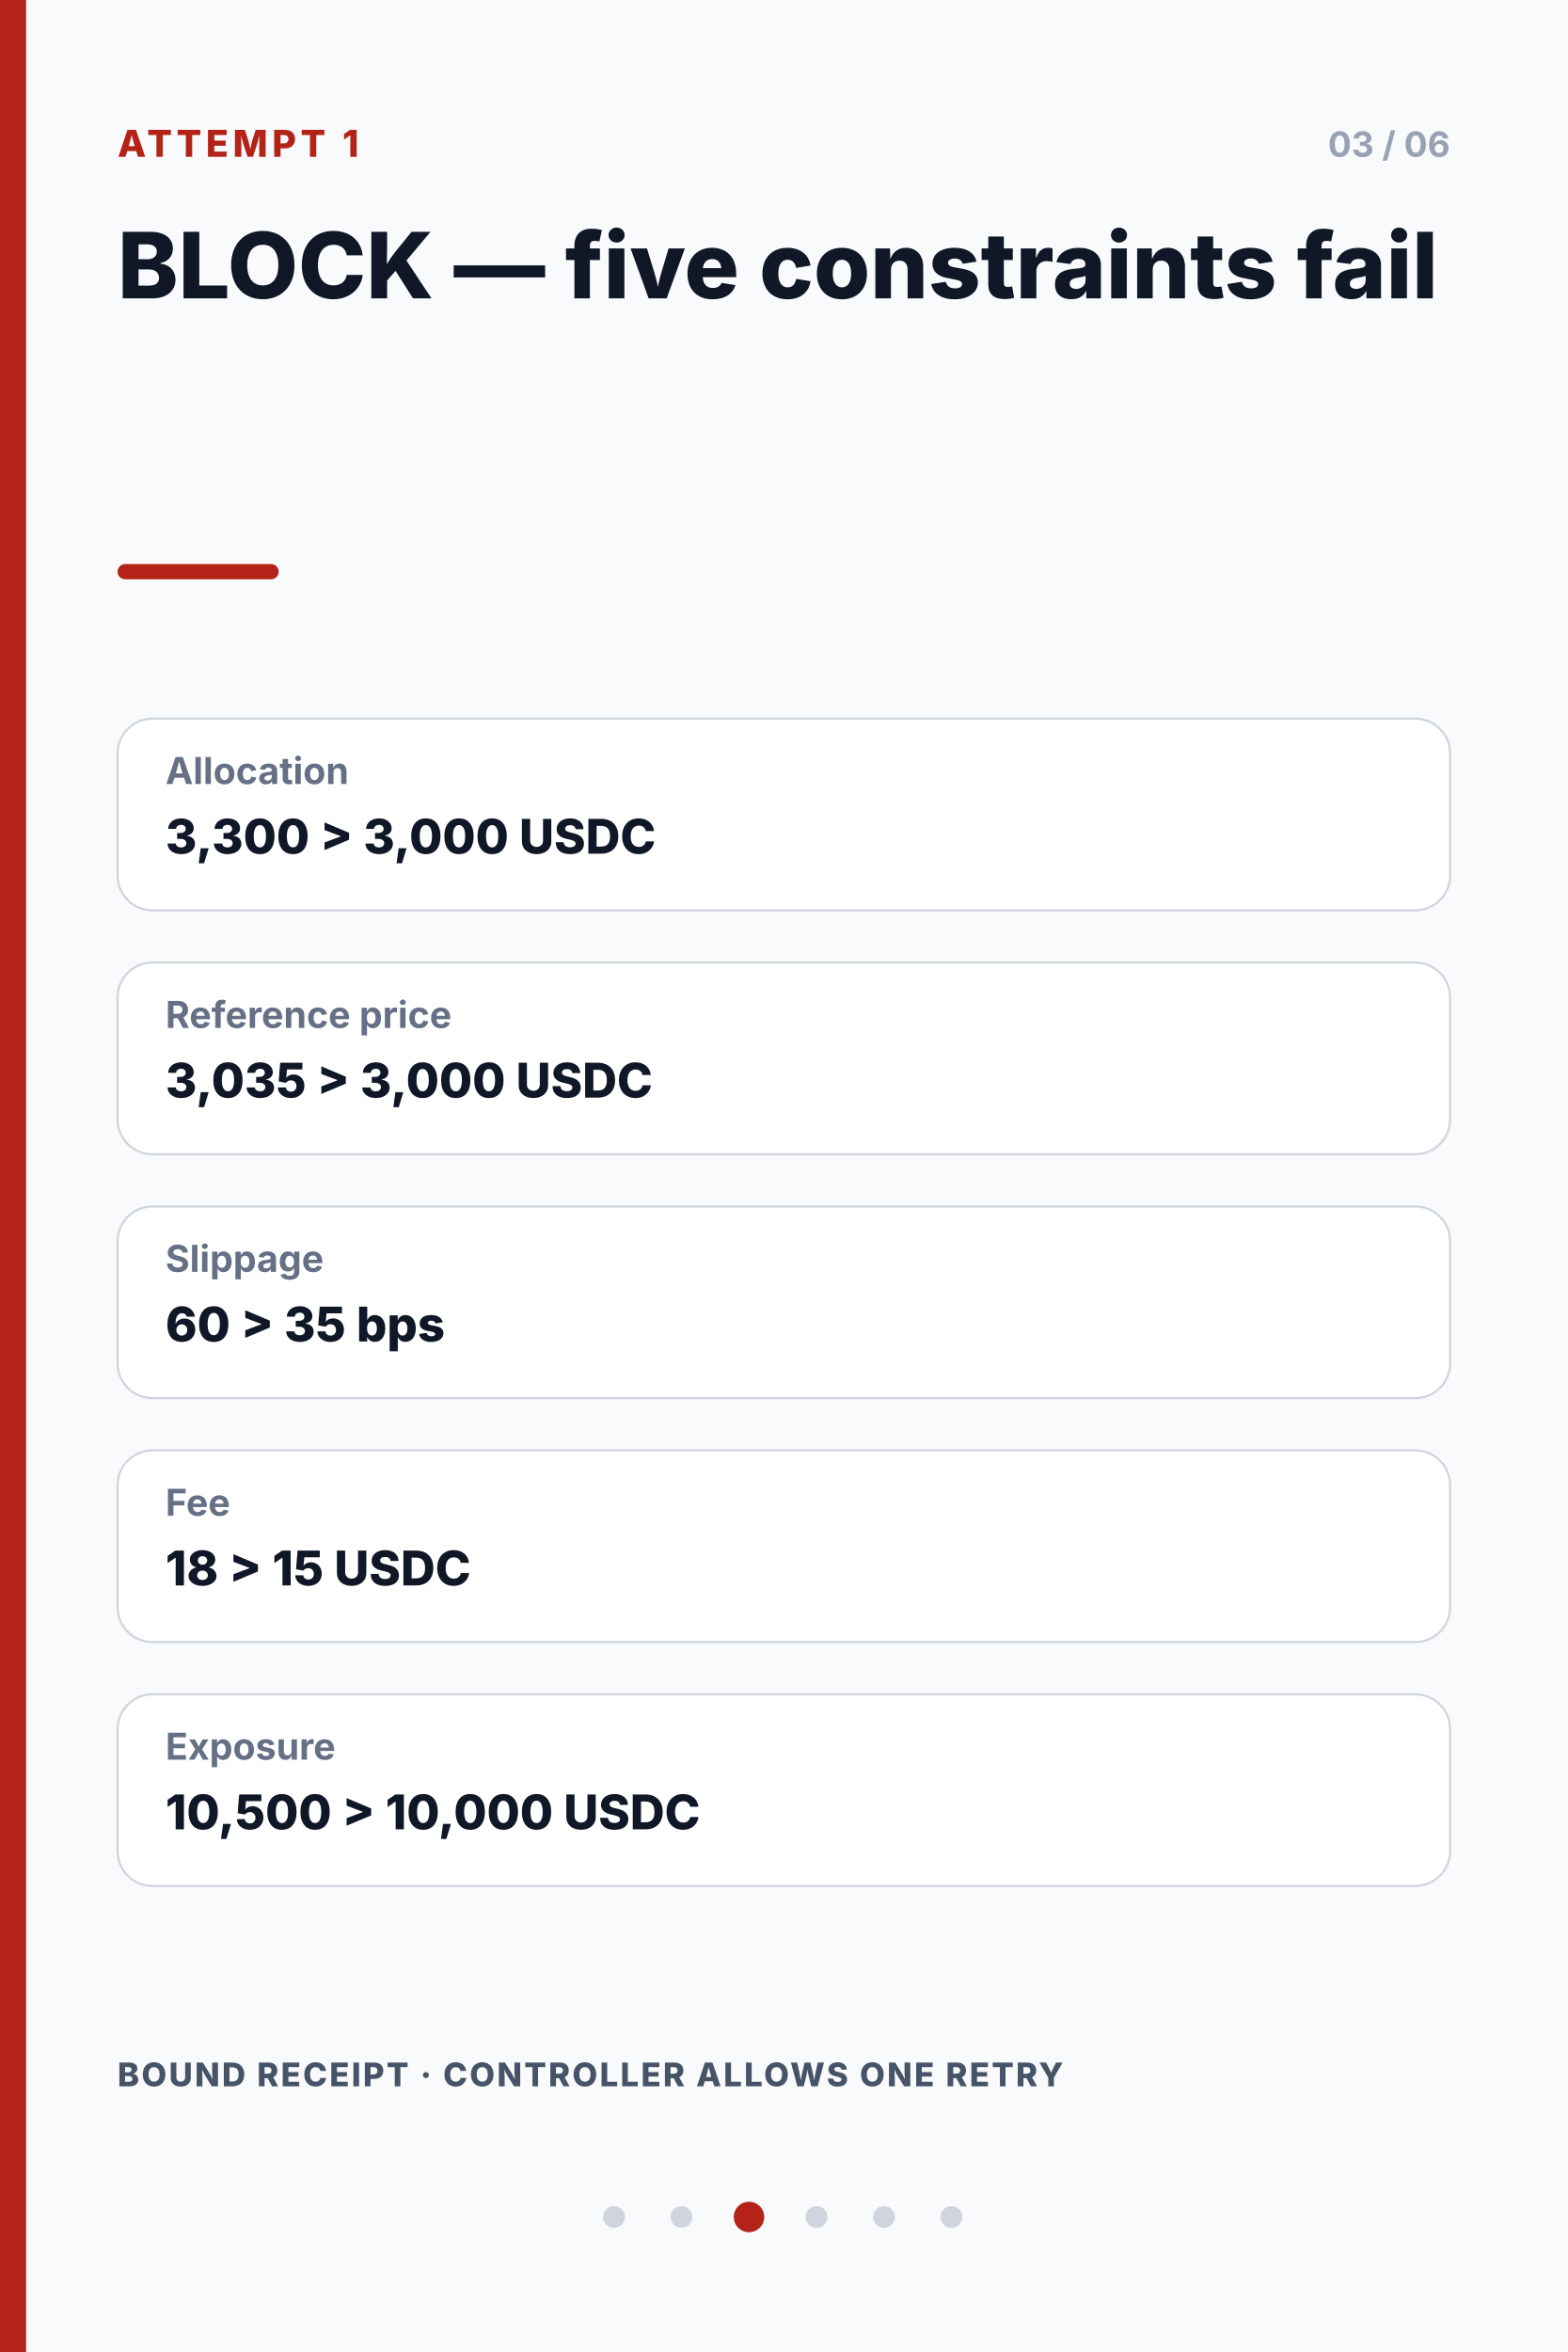
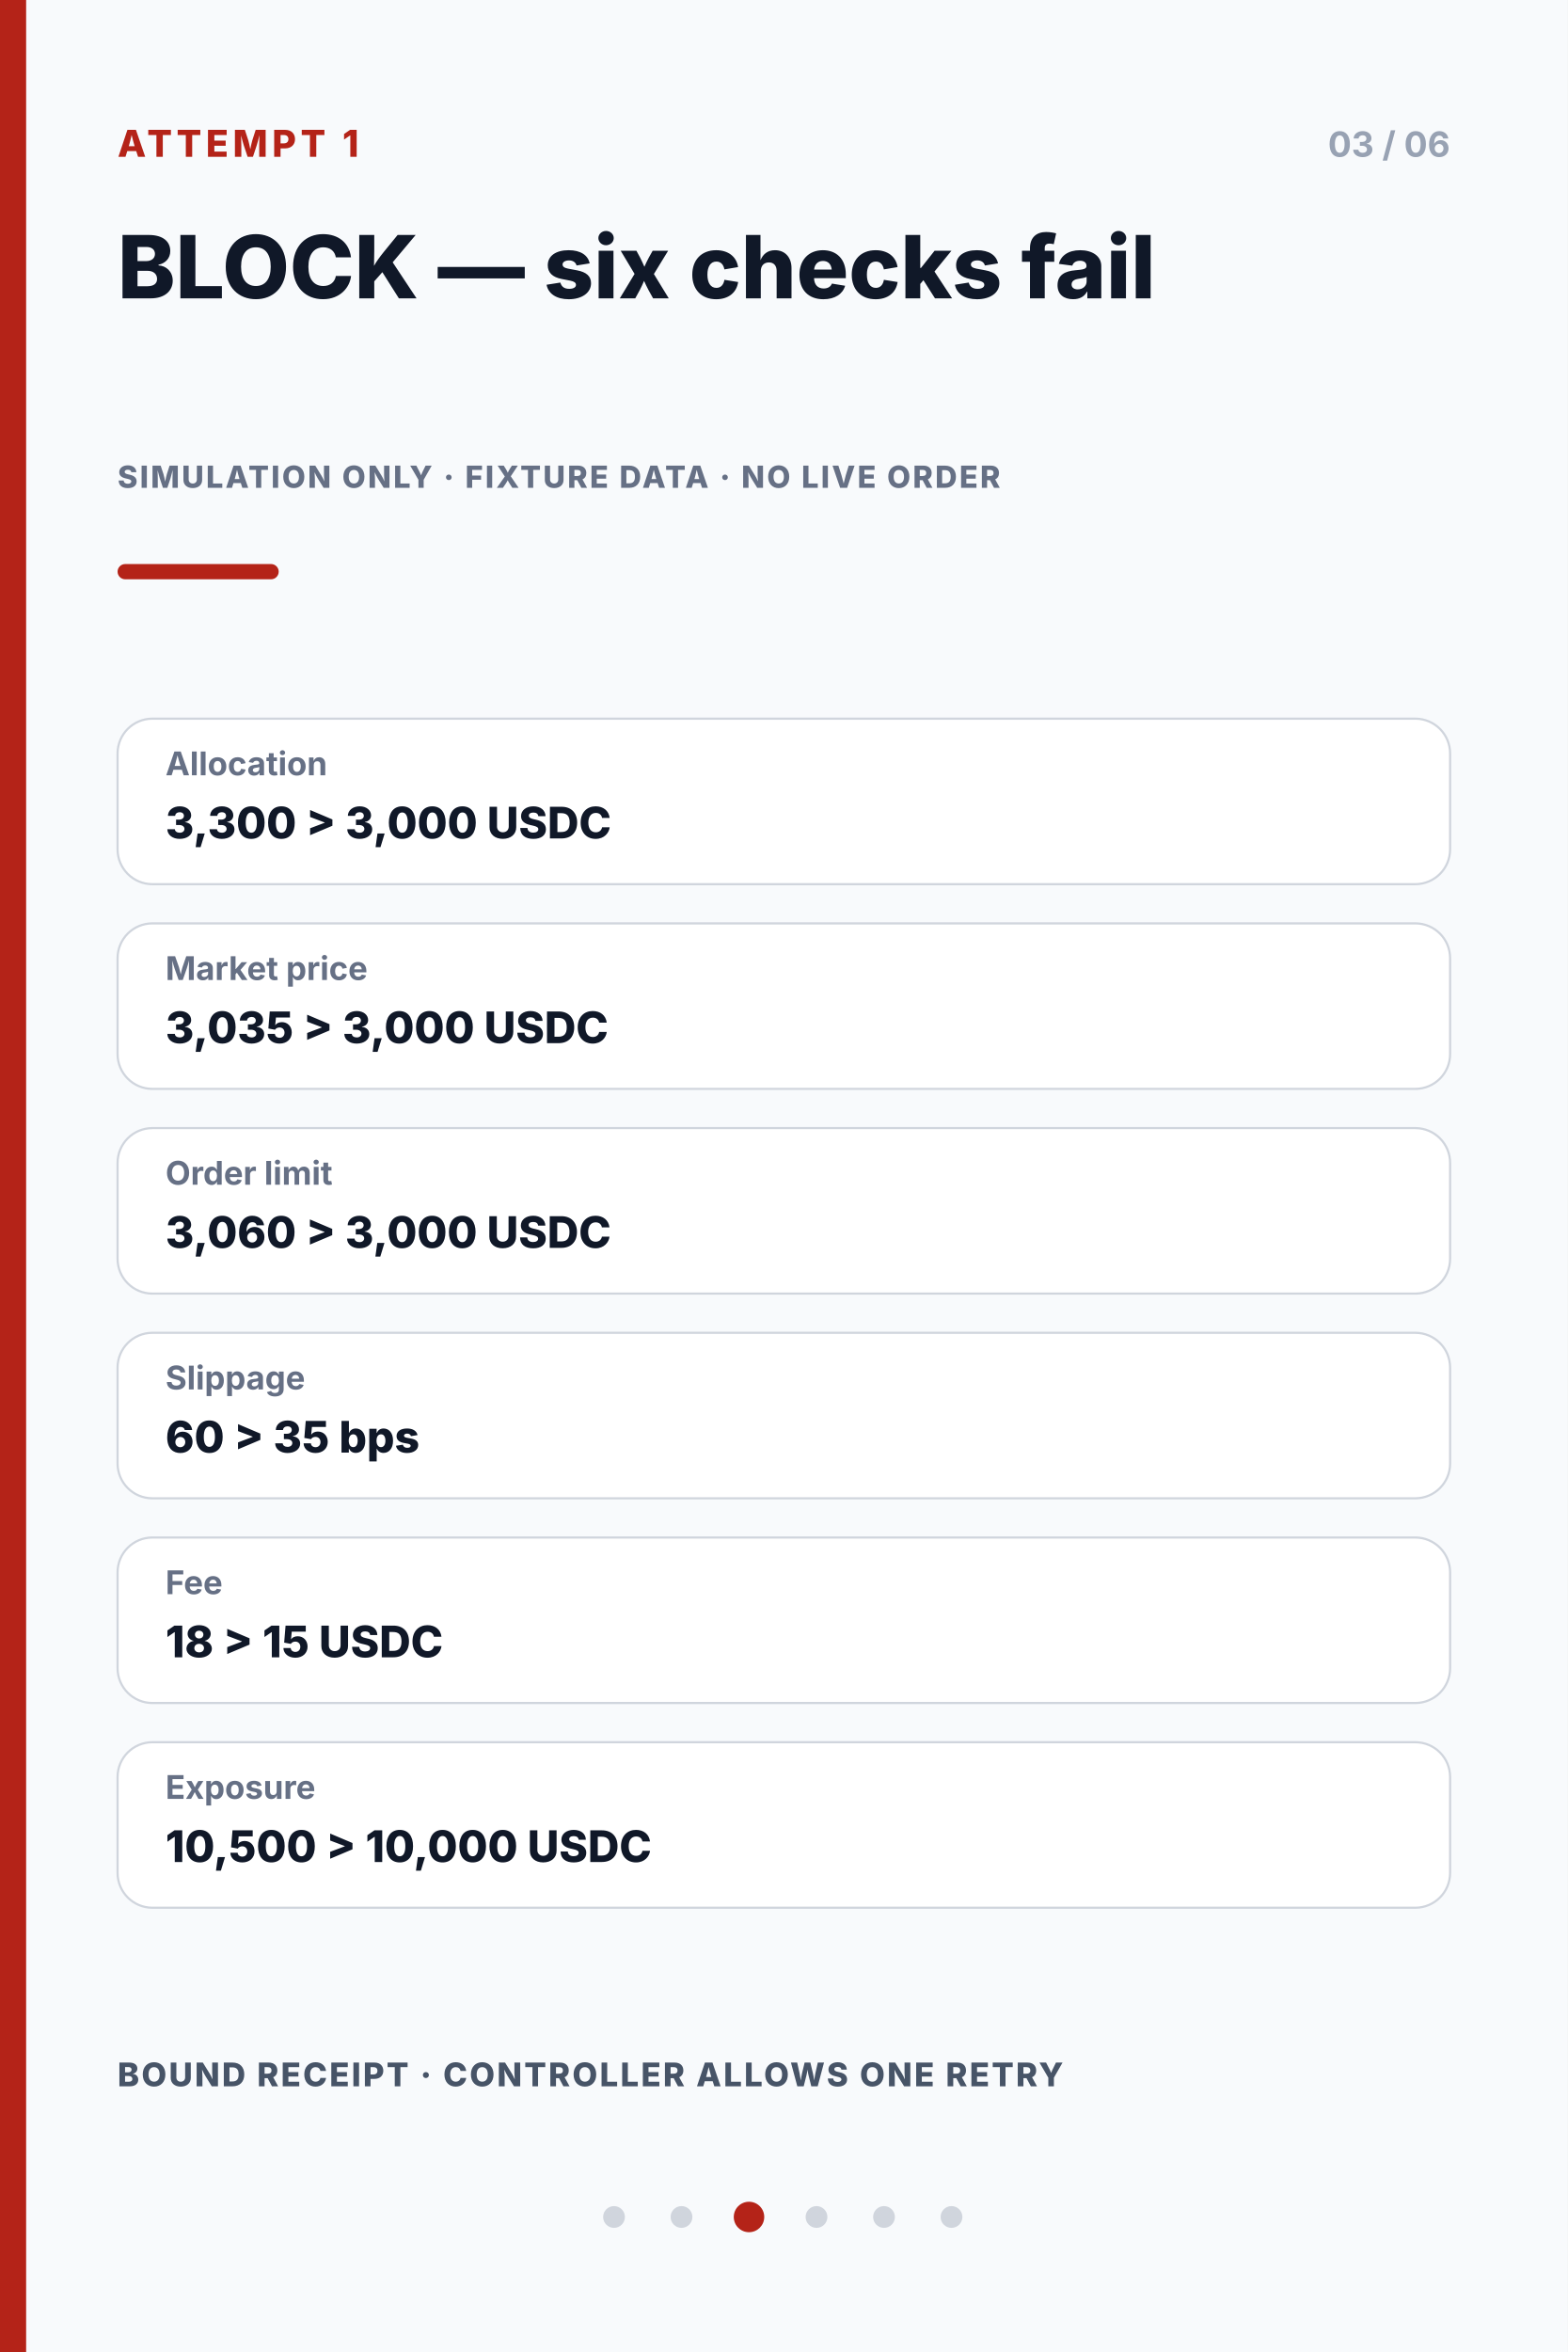
<svg xmlns="http://www.w3.org/2000/svg" width="720" height="1080" viewBox="0 0 720 1080">
  <rect width="720" height="1080" fill="#f8fafc" />
  <rect width="12" height="1080" fill="#b42318" />
  <text x="54" y="72" fill="#b42318" font-family="Inter,Arial,sans-serif" font-size="17" font-weight="800" letter-spacing="2">ATTEMPT 1</text>
-   <text x="54" y="137" fill="#101828" font-family="Inter,Arial,sans-serif" font-size="42" font-weight="800">
-     <tspan x="54" dy="0">BLOCK — five constraints fail</tspan>
-     <tspan x="54" dy="52" />
+   <text x="54" y="137" fill="#101828" font-family="Inter,Arial,sans-serif" font-size="40" font-weight="800">
+     <tspan x="54" dy="0">BLOCK — six checks fail</tspan>
  </text>
+   <text x="54" y="224" fill="#667085" font-family="Inter,Arial,sans-serif" font-size="14" font-weight="800" letter-spacing="1">SIMULATION ONLY · FIXTURE DATA · NO LIVE ORDER</text>
  <rect x="54" y="259" width="74" height="7" rx="3.5" fill="#b42318" />
  <g transform="translate(54 330)" font-family="Inter,Arial,sans-serif">
-     <rect width="612" height="88" rx="16" fill="#ffffff" stroke="#d0d5dd" />
-     <text x="22" y="30" fill="#667085" font-size="17" font-weight="650">Allocation</text>
-     <text x="22" y="62" fill="#101828" font-size="22" font-weight="760">3,300 &gt; 3,000 USDC</text>
+     <rect width="612" height="76" rx="16" fill="#ffffff" stroke="#d0d5dd" />
+     <text x="22" y="26" fill="#667085" font-size="15" font-weight="650">Allocation</text>
+     <text x="22" y="55" fill="#101828" font-size="20" font-weight="760">3,300 &gt; 3,000 USDC</text>
  </g>
-   <g transform="translate(54 442)" font-family="Inter,Arial,sans-serif">
-     <rect width="612" height="88" rx="16" fill="#ffffff" stroke="#d0d5dd" />
-     <text x="22" y="30" fill="#667085" font-size="17" font-weight="650">Reference price</text>
-     <text x="22" y="62" fill="#101828" font-size="22" font-weight="760">3,035 &gt; 3,000 USDC</text>
+   <g transform="translate(54 424)" font-family="Inter,Arial,sans-serif">
+     <rect width="612" height="76" rx="16" fill="#ffffff" stroke="#d0d5dd" />
+     <text x="22" y="26" fill="#667085" font-size="15" font-weight="650">Market price</text>
+     <text x="22" y="55" fill="#101828" font-size="20" font-weight="760">3,035 &gt; 3,000 USDC</text>
  </g>
-   <g transform="translate(54 554)" font-family="Inter,Arial,sans-serif">
-     <rect width="612" height="88" rx="16" fill="#ffffff" stroke="#d0d5dd" />
-     <text x="22" y="30" fill="#667085" font-size="17" font-weight="650">Slippage</text>
-     <text x="22" y="62" fill="#101828" font-size="22" font-weight="760">60 &gt; 35 bps</text>
+   <g transform="translate(54 518)" font-family="Inter,Arial,sans-serif">
+     <rect width="612" height="76" rx="16" fill="#ffffff" stroke="#d0d5dd" />
+     <text x="22" y="26" fill="#667085" font-size="15" font-weight="650">Order limit</text>
+     <text x="22" y="55" fill="#101828" font-size="20" font-weight="760">3,060 &gt; 3,000 USDC</text>
  </g>
-   <g transform="translate(54 666)" font-family="Inter,Arial,sans-serif">
-     <rect width="612" height="88" rx="16" fill="#ffffff" stroke="#d0d5dd" />
-     <text x="22" y="30" fill="#667085" font-size="17" font-weight="650">Fee</text>
-     <text x="22" y="62" fill="#101828" font-size="22" font-weight="760">18 &gt; 15 USDC</text>
+   <g transform="translate(54 612)" font-family="Inter,Arial,sans-serif">
+     <rect width="612" height="76" rx="16" fill="#ffffff" stroke="#d0d5dd" />
+     <text x="22" y="26" fill="#667085" font-size="15" font-weight="650">Slippage</text>
+     <text x="22" y="55" fill="#101828" font-size="20" font-weight="760">60 &gt; 35 bps</text>
  </g>
-   <g transform="translate(54 778)" font-family="Inter,Arial,sans-serif">
-     <rect width="612" height="88" rx="16" fill="#ffffff" stroke="#d0d5dd" />
-     <text x="22" y="30" fill="#667085" font-size="17" font-weight="650">Exposure</text>
-     <text x="22" y="62" fill="#101828" font-size="22" font-weight="760">10,500 &gt; 10,000 USDC</text>
+   <g transform="translate(54 706)" font-family="Inter,Arial,sans-serif">
+     <rect width="612" height="76" rx="16" fill="#ffffff" stroke="#d0d5dd" />
+     <text x="22" y="26" fill="#667085" font-size="15" font-weight="650">Fee</text>
+     <text x="22" y="55" fill="#101828" font-size="20" font-weight="760">18 &gt; 15 USDC</text>
+   </g>
+   <g transform="translate(54 800)" font-family="Inter,Arial,sans-serif">
+     <rect width="612" height="76" rx="16" fill="#ffffff" stroke="#d0d5dd" />
+     <text x="22" y="26" fill="#667085" font-size="15" font-weight="650">Exposure</text>
+     <text x="22" y="55" fill="#101828" font-size="20" font-weight="760">10,500 &gt; 10,000 USDC</text>
  </g>
  <text x="54" y="958" fill="#475467" font-family="Inter,Arial,sans-serif" font-size="15" font-weight="800" letter-spacing="1">BOUND RECEIPT · CONTROLLER ALLOWS ONE RETRY</text>
  <text x="666" y="72" text-anchor="end" fill="#98a2b3" font-family="Inter,Arial,sans-serif" font-size="16" font-weight="700">03 / 06</text>
  <circle cx="282" cy="1018" r="5" fill="#d0d5dd" />
  <circle cx="313" cy="1018" r="5" fill="#d0d5dd" />
  <circle cx="344" cy="1018" r="7" fill="#b42318" />
  <circle cx="375" cy="1018" r="5" fill="#d0d5dd" />
  <circle cx="406" cy="1018" r="5" fill="#d0d5dd" />
  <circle cx="437" cy="1018" r="5" fill="#d0d5dd" />
</svg>
